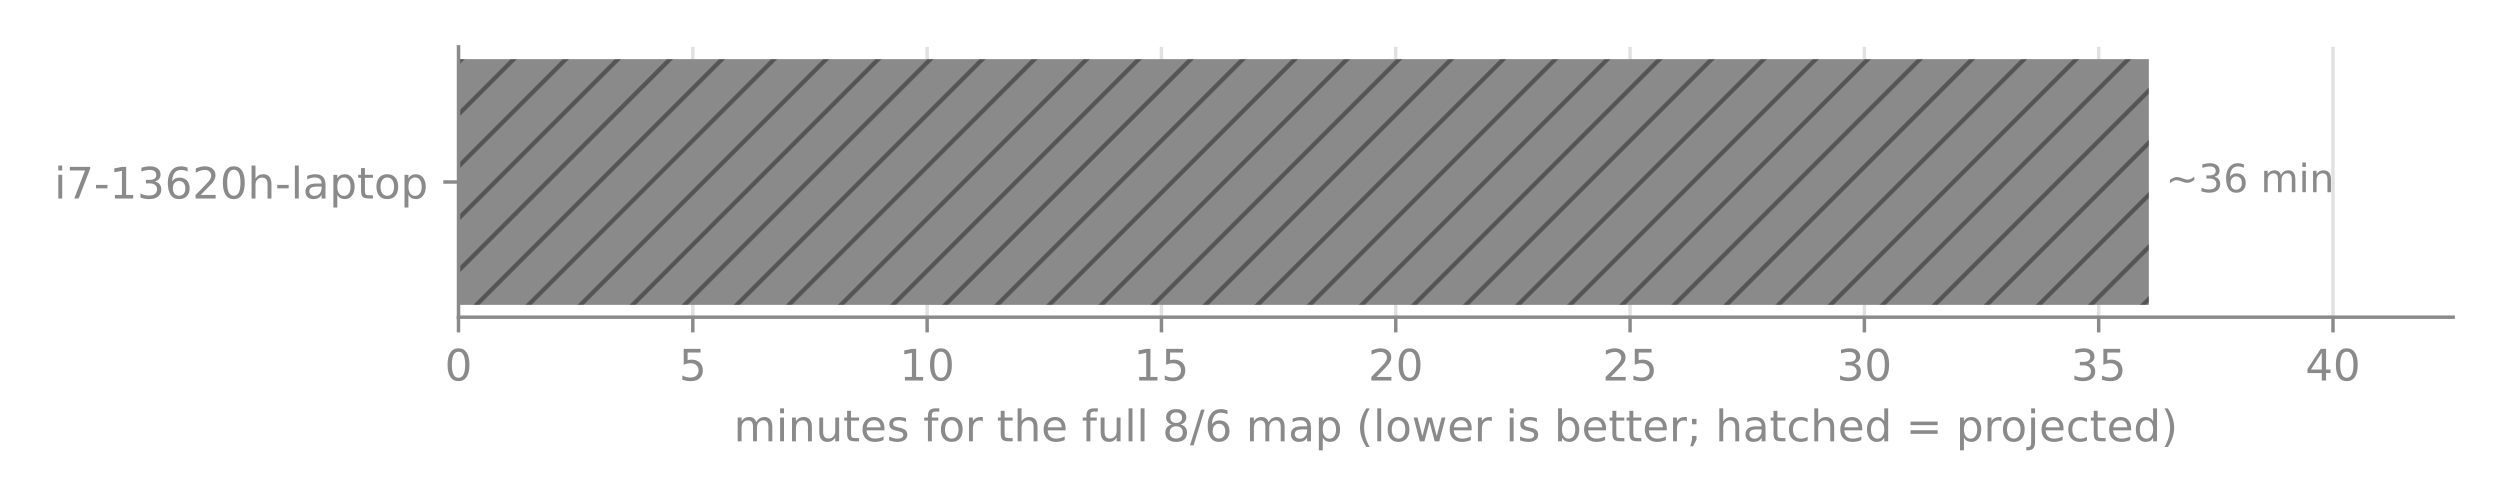
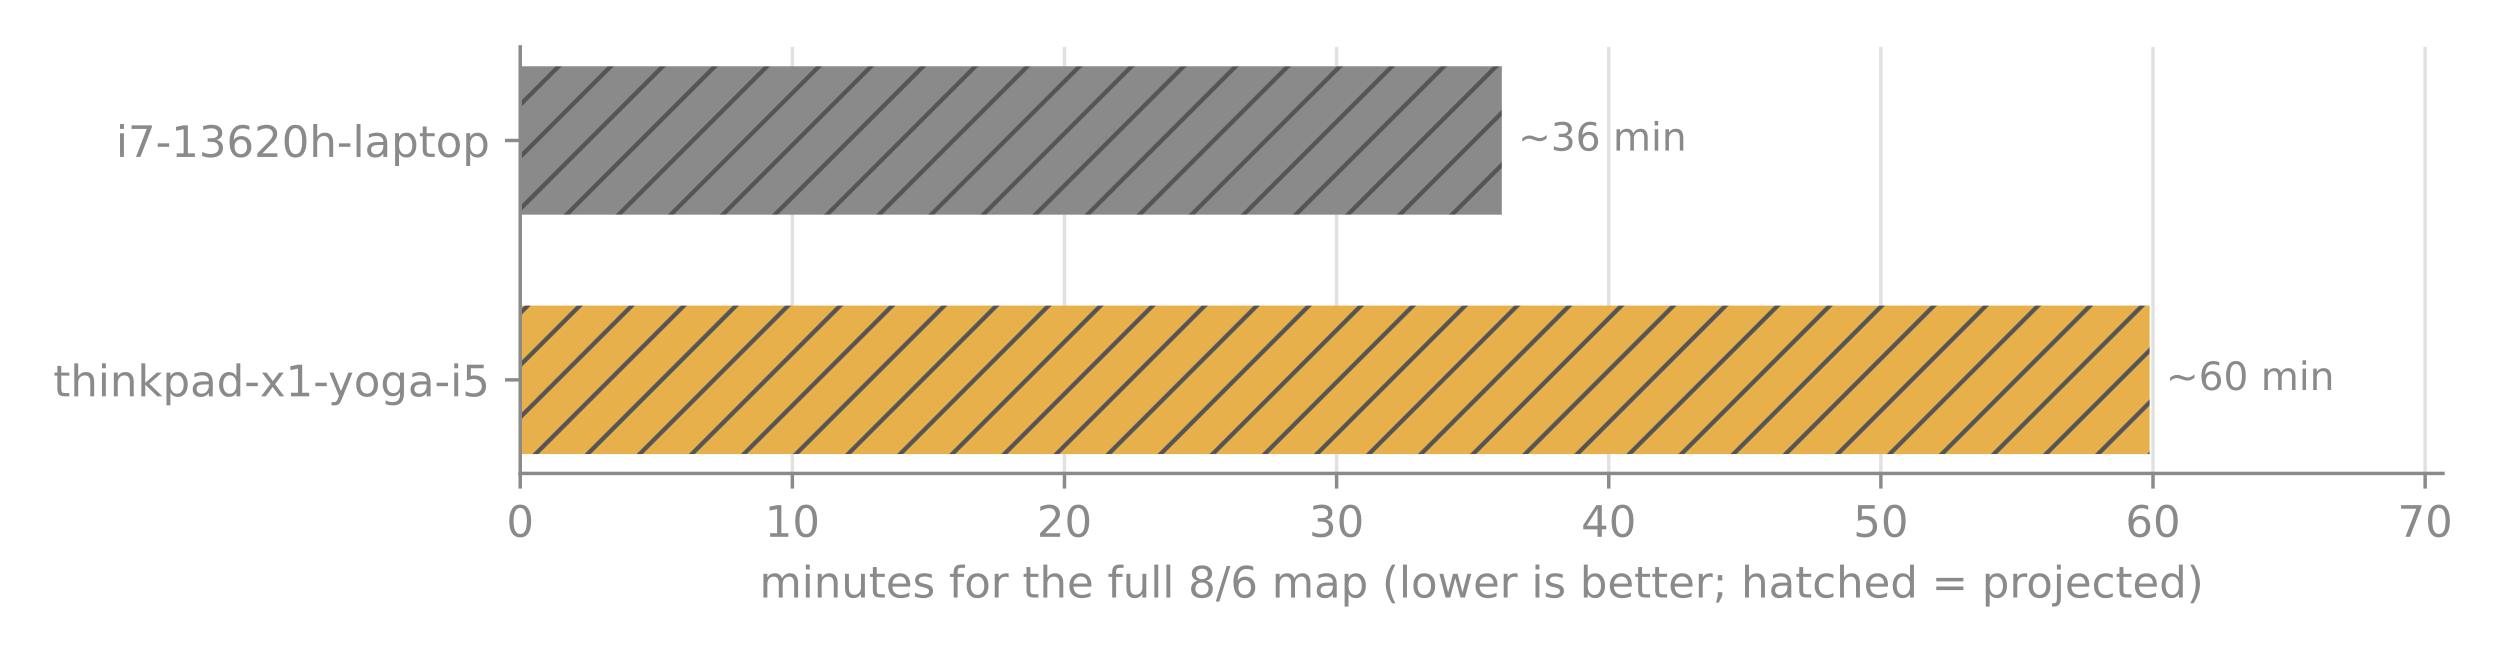
- <svg xmlns="http://www.w3.org/2000/svg" xmlns:xlink="http://www.w3.org/1999/xlink" width="576pt" height="115.2pt" viewBox="0 0 576 115.2" version="1.1">
+ <svg xmlns="http://www.w3.org/2000/svg" xmlns:xlink="http://www.w3.org/1999/xlink" width="576pt" height="151.2pt" viewBox="0 0 576 151.2" version="1.1">
  <defs>
    <style type="text/css">*{stroke-linejoin: round; stroke-linecap: butt}</style>
  </defs>
  <g id="figure_1">
    <g id="patch_1">
-       <path d="M 0 115.2  L 576 115.2  L 576 0  L 0 0  L 0 115.2  z " style="fill: none" />
+       <path d="M 0 151.2  L 576 151.2  L 576 0  L 0 0  L 0 151.2  z " style="fill: none" />
    </g>
    <g id="axes_1">
      <g id="patch_2">
-         <path d="M 105.64 73.078  L 565.2 73.078  L 565.2 10.8  L 105.64 10.8  L 105.64 73.078  z " style="fill: none" />
+         <path d="M 119.86 109.078  L 562.849 109.078  L 562.849 10.8  L 119.86 10.8  L 119.86 109.078  z " style="fill: none" />
      </g>
      <g id="matplotlib.axis_1">
        <g id="xtick_1">
          <g id="line2d_1">
-             <path d="M 105.64 73.078  L 105.64 10.8  " clip-path="url(#p03bc17fe57)" style="fill: none; stroke: #8a8a8a; stroke-opacity: 0.25; stroke-width: 0.8; stroke-linecap: square" />
+             <path d="M 119.86 109.078  L 119.86 10.8  " clip-path="url(#p3f0ab05e76)" style="fill: none; stroke: #8a8a8a; stroke-opacity: 0.25; stroke-width: 0.8; stroke-linecap: square" />
          </g>
          <g id="line2d_2">
            <defs>
              <path id="md200e17246" d="M 0 0  L 0 3.5  " style="stroke: #8a8a8a; stroke-width: 0.8" />
            </defs>
            <g>
-               <use xlink:href="#md200e17246" x="105.64" y="73.078" style="fill: #8a8a8a; stroke: #8a8a8a; stroke-width: 0.8" />
+               <use xlink:href="#md200e17246" x="119.86" y="109.078" style="fill: #8a8a8a; stroke: #8a8a8a; stroke-width: 0.8" />
            </g>
          </g>
          <g id="text_1">
-             <g style="fill: #8a8a8a" transform="translate(102.4587 87.67531) scale(0.1 -0.1)">
+             <g style="fill: #8a8a8a" transform="translate(116.6787 123.6753) scale(0.1 -0.1)">
              <defs>
                <path id="DejaVuSans-13" d="M 2034 4250  Q 1547 4250 1301 3770  Q 1056 3291 1056 2328  Q 1056 1369 1301 889  Q 1547 409 2034 409  Q 2525 409 2770 889  Q 3016 1369 3016 2328  Q 3016 3291 2770 3770  Q 2525 4250 2034 4250  z M 2034 4750  Q 2819 4750 3233 4129  Q 3647 3509 3647 2328  Q 3647 1150 3233 529  Q 2819 -91 2034 -91  Q 1250 -91 836 529  Q 422 1150 422 2328  Q 422 3509 836 4129  Q 1250 4750 2034 4750  z " transform="scale(0.015625)" />
              </defs>
              <use xlink:href="#DejaVuSans-13" />
            </g>
          </g>
        </g>
        <g id="xtick_2">
          <g id="line2d_3">
-             <path d="M 159.625 73.078  L 159.625 10.8  " clip-path="url(#p03bc17fe57)" style="fill: none; stroke: #8a8a8a; stroke-opacity: 0.25; stroke-width: 0.8; stroke-linecap: square" />
+             <path d="M 182.559 109.078  L 182.559 10.8  " clip-path="url(#p3f0ab05e76)" style="fill: none; stroke: #8a8a8a; stroke-opacity: 0.25; stroke-width: 0.8; stroke-linecap: square" />
          </g>
          <g id="line2d_4">
            <g>
-               <use xlink:href="#md200e17246" x="159.625" y="73.078" style="fill: #8a8a8a; stroke: #8a8a8a; stroke-width: 0.8" />
+               <use xlink:href="#md200e17246" x="182.559" y="109.078" style="fill: #8a8a8a; stroke: #8a8a8a; stroke-width: 0.8" />
            </g>
          </g>
          <g id="text_2">
-             <g style="fill: #8a8a8a" transform="translate(156.4441 87.67531) scale(0.1 -0.1)">
-               <defs>
-                 <path id="DejaVuSans-18" d="M 691 4666  L 3169 4666  L 3169 4134  L 1269 4134  L 1269 2991  Q 1406 3038 1543 3061  Q 1681 3084 1819 3084  Q 2600 3084 3056 2656  Q 3513 2228 3513 1497  Q 3513 744 3044 326  Q 2575 -91 1722 -91  Q 1428 -91 1123 -41  Q 819 9 494 109  L 494 744  Q 775 591 1075 516  Q 1375 441 1709 441  Q 2250 441 2565 725  Q 2881 1009 2881 1497  Q 2881 1984 2565 2268  Q 2250 2553 1709 2553  Q 1456 2553 1204 2497  Q 953 2441 691 2322  L 691 4666  z " transform="scale(0.015625)" />
-               </defs>
-               <use xlink:href="#DejaVuSans-18" />
+             <g style="fill: #8a8a8a" transform="translate(176.1963 123.6753) scale(0.1 -0.1)">
+               <defs>
+                 <path id="DejaVuSans-14" d="M 794 531  L 1825 531  L 1825 4091  L 703 3866  L 703 4441  L 1819 4666  L 2450 4666  L 2450 531  L 3481 531  L 3481 0  L 794 0  L 794 531  z " transform="scale(0.015625)" />
+               </defs>
+               <use xlink:href="#DejaVuSans-14" />
+               <use xlink:href="#DejaVuSans-13" transform="translate(63.625 0)" />
            </g>
          </g>
        </g>
        <g id="xtick_3">
          <g id="line2d_5">
-             <path d="M 213.611 73.078  L 213.611 10.8  " clip-path="url(#p03bc17fe57)" style="fill: none; stroke: #8a8a8a; stroke-opacity: 0.25; stroke-width: 0.8; stroke-linecap: square" />
+             <path d="M 245.258 109.078  L 245.258 10.8  " clip-path="url(#p3f0ab05e76)" style="fill: none; stroke: #8a8a8a; stroke-opacity: 0.25; stroke-width: 0.8; stroke-linecap: square" />
          </g>
          <g id="line2d_6">
            <g>
-               <use xlink:href="#md200e17246" x="213.611" y="73.078" style="fill: #8a8a8a; stroke: #8a8a8a; stroke-width: 0.8" />
+               <use xlink:href="#md200e17246" x="245.258" y="109.078" style="fill: #8a8a8a; stroke: #8a8a8a; stroke-width: 0.8" />
            </g>
          </g>
          <g id="text_3">
-             <g style="fill: #8a8a8a" transform="translate(207.2482 87.67531) scale(0.1 -0.1)">
-               <defs>
-                 <path id="DejaVuSans-14" d="M 794 531  L 1825 531  L 1825 4091  L 703 3866  L 703 4441  L 1819 4666  L 2450 4666  L 2450 531  L 3481 531  L 3481 0  L 794 0  L 794 531  z " transform="scale(0.015625)" />
-               </defs>
-               <use xlink:href="#DejaVuSans-14" />
+             <g style="fill: #8a8a8a" transform="translate(238.8951 123.6753) scale(0.1 -0.1)">
+               <defs>
+                 <path id="DejaVuSans-15" d="M 1228 531  L 3431 531  L 3431 0  L 469 0  L 469 531  Q 828 903 1448 1529  Q 2069 2156 2228 2338  Q 2531 2678 2651 2914  Q 2772 3150 2772 3378  Q 2772 3750 2511 3984  Q 2250 4219 1831 4219  Q 1534 4219 1204 4116  Q 875 4013 500 3803  L 500 4441  Q 881 4594 1212 4672  Q 1544 4750 1819 4750  Q 2544 4750 2975 4387  Q 3406 4025 3406 3419  Q 3406 3131 3298 2873  Q 3191 2616 2906 2266  Q 2828 2175 2409 1742  Q 1991 1309 1228 531  z " transform="scale(0.015625)" />
+               </defs>
+               <use xlink:href="#DejaVuSans-15" />
              <use xlink:href="#DejaVuSans-13" transform="translate(63.625 0)" />
            </g>
          </g>
        </g>
        <g id="xtick_4">
          <g id="line2d_7">
-             <path d="M 267.596 73.078  L 267.596 10.8  " clip-path="url(#p03bc17fe57)" style="fill: none; stroke: #8a8a8a; stroke-opacity: 0.25; stroke-width: 0.8; stroke-linecap: square" />
+             <path d="M 307.956 109.078  L 307.956 10.8  " clip-path="url(#p3f0ab05e76)" style="fill: none; stroke: #8a8a8a; stroke-opacity: 0.25; stroke-width: 0.8; stroke-linecap: square" />
          </g>
          <g id="line2d_8">
            <g>
-               <use xlink:href="#md200e17246" x="267.596" y="73.078" style="fill: #8a8a8a; stroke: #8a8a8a; stroke-width: 0.8" />
+               <use xlink:href="#md200e17246" x="307.956" y="109.078" style="fill: #8a8a8a; stroke: #8a8a8a; stroke-width: 0.8" />
            </g>
          </g>
          <g id="text_4">
-             <g style="fill: #8a8a8a" transform="translate(261.2335 87.67531) scale(0.1 -0.1)">
-               <use xlink:href="#DejaVuSans-14" />
-               <use xlink:href="#DejaVuSans-18" transform="translate(63.625 0)" />
+             <g style="fill: #8a8a8a" transform="translate(301.5939 123.6753) scale(0.1 -0.1)">
+               <defs>
+                 <path id="DejaVuSans-16" d="M 2597 2516  Q 3050 2419 3304 2112  Q 3559 1806 3559 1356  Q 3559 666 3084 287  Q 2609 -91 1734 -91  Q 1441 -91 1130 -33  Q 819 25 488 141  L 488 750  Q 750 597 1062 519  Q 1375 441 1716 441  Q 2309 441 2620 675  Q 2931 909 2931 1356  Q 2931 1769 2642 2001  Q 2353 2234 1838 2234  L 1294 2234  L 1294 2753  L 1863 2753  Q 2328 2753 2575 2939  Q 2822 3125 2822 3475  Q 2822 3834 2567 4026  Q 2313 4219 1838 4219  Q 1578 4219 1281 4162  Q 984 4106 628 3988  L 628 4550  Q 988 4650 1302 4700  Q 1616 4750 1894 4750  Q 2613 4750 3031 4423  Q 3450 4097 3450 3541  Q 3450 3153 3228 2886  Q 3006 2619 2597 2516  z " transform="scale(0.015625)" />
+               </defs>
+               <use xlink:href="#DejaVuSans-16" />
+               <use xlink:href="#DejaVuSans-13" transform="translate(63.625 0)" />
            </g>
          </g>
        </g>
        <g id="xtick_5">
          <g id="line2d_9">
-             <path d="M 321.581 73.078  L 321.581 10.8  " clip-path="url(#p03bc17fe57)" style="fill: none; stroke: #8a8a8a; stroke-opacity: 0.25; stroke-width: 0.8; stroke-linecap: square" />
+             <path d="M 370.655 109.078  L 370.655 10.8  " clip-path="url(#p3f0ab05e76)" style="fill: none; stroke: #8a8a8a; stroke-opacity: 0.25; stroke-width: 0.8; stroke-linecap: square" />
          </g>
          <g id="line2d_10">
            <g>
-               <use xlink:href="#md200e17246" x="321.581" y="73.078" style="fill: #8a8a8a; stroke: #8a8a8a; stroke-width: 0.8" />
+               <use xlink:href="#md200e17246" x="370.655" y="109.078" style="fill: #8a8a8a; stroke: #8a8a8a; stroke-width: 0.8" />
            </g>
          </g>
          <g id="text_5">
-             <g style="fill: #8a8a8a" transform="translate(315.2188 87.67531) scale(0.1 -0.1)">
-               <defs>
-                 <path id="DejaVuSans-15" d="M 1228 531  L 3431 531  L 3431 0  L 469 0  L 469 531  Q 828 903 1448 1529  Q 2069 2156 2228 2338  Q 2531 2678 2651 2914  Q 2772 3150 2772 3378  Q 2772 3750 2511 3984  Q 2250 4219 1831 4219  Q 1534 4219 1204 4116  Q 875 4013 500 3803  L 500 4441  Q 881 4594 1212 4672  Q 1544 4750 1819 4750  Q 2544 4750 2975 4387  Q 3406 4025 3406 3419  Q 3406 3131 3298 2873  Q 3191 2616 2906 2266  Q 2828 2175 2409 1742  Q 1991 1309 1228 531  z " transform="scale(0.015625)" />
-               </defs>
-               <use xlink:href="#DejaVuSans-15" />
+             <g style="fill: #8a8a8a" transform="translate(364.2927 123.6753) scale(0.1 -0.1)">
+               <defs>
+                 <path id="DejaVuSans-17" d="M 2419 4116  L 825 1625  L 2419 1625  L 2419 4116  z M 2253 4666  L 3047 4666  L 3047 1625  L 3713 1625  L 3713 1100  L 3047 1100  L 3047 0  L 2419 0  L 2419 1100  L 313 1100  L 313 1709  L 2253 4666  z " transform="scale(0.015625)" />
+               </defs>
+               <use xlink:href="#DejaVuSans-17" />
              <use xlink:href="#DejaVuSans-13" transform="translate(63.625 0)" />
            </g>
          </g>
        </g>
        <g id="xtick_6">
          <g id="line2d_11">
-             <path d="M 375.567 73.078  L 375.567 10.8  " clip-path="url(#p03bc17fe57)" style="fill: none; stroke: #8a8a8a; stroke-opacity: 0.25; stroke-width: 0.8; stroke-linecap: square" />
+             <path d="M 433.354 109.078  L 433.354 10.8  " clip-path="url(#p3f0ab05e76)" style="fill: none; stroke: #8a8a8a; stroke-opacity: 0.25; stroke-width: 0.8; stroke-linecap: square" />
          </g>
          <g id="line2d_12">
            <g>
-               <use xlink:href="#md200e17246" x="375.567" y="73.078" style="fill: #8a8a8a; stroke: #8a8a8a; stroke-width: 0.8" />
+               <use xlink:href="#md200e17246" x="433.354" y="109.078" style="fill: #8a8a8a; stroke: #8a8a8a; stroke-width: 0.8" />
            </g>
          </g>
          <g id="text_6">
-             <g style="fill: #8a8a8a" transform="translate(369.2042 87.67531) scale(0.1 -0.1)">
-               <use xlink:href="#DejaVuSans-15" />
-               <use xlink:href="#DejaVuSans-18" transform="translate(63.625 0)" />
+             <g style="fill: #8a8a8a" transform="translate(426.9915 123.6753) scale(0.1 -0.1)">
+               <defs>
+                 <path id="DejaVuSans-18" d="M 691 4666  L 3169 4666  L 3169 4134  L 1269 4134  L 1269 2991  Q 1406 3038 1543 3061  Q 1681 3084 1819 3084  Q 2600 3084 3056 2656  Q 3513 2228 3513 1497  Q 3513 744 3044 326  Q 2575 -91 1722 -91  Q 1428 -91 1123 -41  Q 819 9 494 109  L 494 744  Q 775 591 1075 516  Q 1375 441 1709 441  Q 2250 441 2565 725  Q 2881 1009 2881 1497  Q 2881 1984 2565 2268  Q 2250 2553 1709 2553  Q 1456 2553 1204 2497  Q 953 2441 691 2322  L 691 4666  z " transform="scale(0.015625)" />
+               </defs>
+               <use xlink:href="#DejaVuSans-18" />
+               <use xlink:href="#DejaVuSans-13" transform="translate(63.625 0)" />
            </g>
          </g>
        </g>
        <g id="xtick_7">
          <g id="line2d_13">
-             <path d="M 429.552 73.078  L 429.552 10.8  " clip-path="url(#p03bc17fe57)" style="fill: none; stroke: #8a8a8a; stroke-opacity: 0.25; stroke-width: 0.8; stroke-linecap: square" />
+             <path d="M 496.053 109.078  L 496.053 10.8  " clip-path="url(#p3f0ab05e76)" style="fill: none; stroke: #8a8a8a; stroke-opacity: 0.25; stroke-width: 0.8; stroke-linecap: square" />
          </g>
          <g id="line2d_14">
            <g>
-               <use xlink:href="#md200e17246" x="429.552" y="73.078" style="fill: #8a8a8a; stroke: #8a8a8a; stroke-width: 0.8" />
+               <use xlink:href="#md200e17246" x="496.053" y="109.078" style="fill: #8a8a8a; stroke: #8a8a8a; stroke-width: 0.8" />
            </g>
          </g>
          <g id="text_7">
-             <g style="fill: #8a8a8a" transform="translate(423.1895 87.67531) scale(0.1 -0.1)">
-               <defs>
-                 <path id="DejaVuSans-16" d="M 2597 2516  Q 3050 2419 3304 2112  Q 3559 1806 3559 1356  Q 3559 666 3084 287  Q 2609 -91 1734 -91  Q 1441 -91 1130 -33  Q 819 25 488 141  L 488 750  Q 750 597 1062 519  Q 1375 441 1716 441  Q 2309 441 2620 675  Q 2931 909 2931 1356  Q 2931 1769 2642 2001  Q 2353 2234 1838 2234  L 1294 2234  L 1294 2753  L 1863 2753  Q 2328 2753 2575 2939  Q 2822 3125 2822 3475  Q 2822 3834 2567 4026  Q 2313 4219 1838 4219  Q 1578 4219 1281 4162  Q 984 4106 628 3988  L 628 4550  Q 988 4650 1302 4700  Q 1616 4750 1894 4750  Q 2613 4750 3031 4423  Q 3450 4097 3450 3541  Q 3450 3153 3228 2886  Q 3006 2619 2597 2516  z " transform="scale(0.015625)" />
-               </defs>
-               <use xlink:href="#DejaVuSans-16" />
+             <g style="fill: #8a8a8a" transform="translate(489.6903 123.6753) scale(0.1 -0.1)">
+               <defs>
+                 <path id="DejaVuSans-19" d="M 2113 2584  Q 1688 2584 1439 2293  Q 1191 2003 1191 1497  Q 1191 994 1439 701  Q 1688 409 2113 409  Q 2538 409 2786 701  Q 3034 994 3034 1497  Q 3034 2003 2786 2293  Q 2538 2584 2113 2584  z M 3366 4563  L 3366 3988  Q 3128 4100 2886 4159  Q 2644 4219 2406 4219  Q 1781 4219 1451 3797  Q 1122 3375 1075 2522  Q 1259 2794 1537 2939  Q 1816 3084 2150 3084  Q 2853 3084 3261 2657  Q 3669 2231 3669 1497  Q 3669 778 3244 343  Q 2819 -91 2113 -91  Q 1303 -91 875 529  Q 447 1150 447 2328  Q 447 3434 972 4092  Q 1497 4750 2381 4750  Q 2619 4750 2861 4703  Q 3103 4656 3366 4563  z " transform="scale(0.015625)" />
+               </defs>
+               <use xlink:href="#DejaVuSans-19" />
              <use xlink:href="#DejaVuSans-13" transform="translate(63.625 0)" />
            </g>
          </g>
        </g>
        <g id="xtick_8">
          <g id="line2d_15">
-             <path d="M 483.537 73.078  L 483.537 10.8  " clip-path="url(#p03bc17fe57)" style="fill: none; stroke: #8a8a8a; stroke-opacity: 0.25; stroke-width: 0.8; stroke-linecap: square" />
+             <path d="M 558.752 109.078  L 558.752 10.8  " clip-path="url(#p3f0ab05e76)" style="fill: none; stroke: #8a8a8a; stroke-opacity: 0.25; stroke-width: 0.8; stroke-linecap: square" />
          </g>
          <g id="line2d_16">
            <g>
-               <use xlink:href="#md200e17246" x="483.537" y="73.078" style="fill: #8a8a8a; stroke: #8a8a8a; stroke-width: 0.8" />
+               <use xlink:href="#md200e17246" x="558.752" y="109.078" style="fill: #8a8a8a; stroke: #8a8a8a; stroke-width: 0.8" />
            </g>
          </g>
          <g id="text_8">
-             <g style="fill: #8a8a8a" transform="translate(477.1748 87.67531) scale(0.1 -0.1)">
-               <use xlink:href="#DejaVuSans-16" />
-               <use xlink:href="#DejaVuSans-18" transform="translate(63.625 0)" />
-             </g>
-           </g>
-         </g>
-         <g id="xtick_9">
-           <g id="line2d_17">
-             <path d="M 537.523 73.078  L 537.523 10.8  " clip-path="url(#p03bc17fe57)" style="fill: none; stroke: #8a8a8a; stroke-opacity: 0.25; stroke-width: 0.8; stroke-linecap: square" />
-           </g>
-           <g id="line2d_18">
-             <g>
-               <use xlink:href="#md200e17246" x="537.523" y="73.078" style="fill: #8a8a8a; stroke: #8a8a8a; stroke-width: 0.8" />
-             </g>
-           </g>
-           <g id="text_9">
-             <g style="fill: #8a8a8a" transform="translate(531.1602 87.67531) scale(0.1 -0.1)">
-               <defs>
-                 <path id="DejaVuSans-17" d="M 2419 4116  L 825 1625  L 2419 1625  L 2419 4116  z M 2253 4666  L 3047 4666  L 3047 1625  L 3713 1625  L 3713 1100  L 3047 1100  L 3047 0  L 2419 0  L 2419 1100  L 313 1100  L 313 1709  L 2253 4666  z " transform="scale(0.015625)" />
-               </defs>
-               <use xlink:href="#DejaVuSans-17" />
-               <use xlink:href="#DejaVuSans-13" transform="translate(63.625 0)" />
-             </g>
-           </g>
-         </g>
-         <g id="text_10">
-           <g style="fill: #8a8a8a" transform="translate(169.0505 101.6761) scale(0.1 -0.1)">
+             <g style="fill: #8a8a8a" transform="translate(552.3891 123.6753) scale(0.1 -0.1)">
+               <defs>
+                 <path id="DejaVuSans-1a" d="M 525 4666  L 3525 4666  L 3525 4397  L 1831 0  L 1172 0  L 2766 4134  L 525 4134  L 525 4666  z " transform="scale(0.015625)" />
+               </defs>
+               <use xlink:href="#DejaVuSans-1a" />
+               <use xlink:href="#DejaVuSans-13" transform="translate(63.625 0)" />
+             </g>
+           </g>
+         </g>
+         <g id="text_9">
+           <g style="fill: #8a8a8a" transform="translate(174.9848 137.6761) scale(0.1 -0.1)">
            <defs>
              <path id="DejaVuSans-50" d="M 3328 2828  Q 3544 3216 3844 3400  Q 4144 3584 4550 3584  Q 5097 3584 5394 3201  Q 5691 2819 5691 2113  L 5691 0  L 5113 0  L 5113 2094  Q 5113 2597 4934 2840  Q 4756 3084 4391 3084  Q 3944 3084 3684 2787  Q 3425 2491 3425 1978  L 3425 0  L 2847 0  L 2847 2094  Q 2847 2600 2669 2842  Q 2491 3084 2119 3084  Q 1678 3084 1418 2786  Q 1159 2488 1159 1978  L 1159 0  L 581 0  L 581 3500  L 1159 3500  L 1159 2956  Q 1356 3278 1631 3431  Q 1906 3584 2284 3584  Q 2666 3584 2933 3390  Q 3200 3197 3328 2828  z " transform="scale(0.015625)" />
              <path id="DejaVuSans-4c" d="M 603 3500  L 1178 3500  L 1178 0  L 603 0  L 603 3500  z M 603 4863  L 1178 4863  L 1178 4134  L 603 4134  L 603 4863  z " transform="scale(0.015625)" />
              <path id="DejaVuSans-51" d="M 3513 2113  L 3513 0  L 2938 0  L 2938 2094  Q 2938 2591 2744 2837  Q 2550 3084 2163 3084  Q 1697 3084 1428 2787  Q 1159 2491 1159 1978  L 1159 0  L 581 0  L 581 3500  L 1159 3500  L 1159 2956  Q 1366 3272 1645 3428  Q 1925 3584 2291 3584  Q 2894 3584 3203 3211  Q 3513 2838 3513 2113  z " transform="scale(0.015625)" />
              <path id="DejaVuSans-58" d="M 544 1381  L 544 3500  L 1119 3500  L 1119 1403  Q 1119 906 1312 657  Q 1506 409 1894 409  Q 2359 409 2629 706  Q 2900 1003 2900 1516  L 2900 3500  L 3475 3500  L 3475 0  L 2900 0  L 2900 538  Q 2691 219 2414 64  Q 2138 -91 1772 -91  Q 1169 -91 856 284  Q 544 659 544 1381  z M 1991 3584  L 1991 3584  z " transform="scale(0.015625)" />
              <path id="DejaVuSans-57" d="M 1172 4494  L 1172 3500  L 2356 3500  L 2356 3053  L 1172 3053  L 1172 1153  Q 1172 725 1289 603  Q 1406 481 1766 481  L 2356 481  L 2356 0  L 1766 0  Q 1100 0 847 248  Q 594 497 594 1153  L 594 3053  L 172 3053  L 172 3500  L 594 3500  L 594 4494  L 1172 4494  z " transform="scale(0.015625)" />
              <path id="DejaVuSans-48" d="M 3597 1894  L 3597 1613  L 953 1613  Q 991 1019 1311 708  Q 1631 397 2203 397  Q 2534 397 2845 478  Q 3156 559 3463 722  L 3463 178  Q 3153 47 2828 -22  Q 2503 -91 2169 -91  Q 1331 -91 842 396  Q 353 884 353 1716  Q 353 2575 817 3079  Q 1281 3584 2069 3584  Q 2775 3584 3186 3129  Q 3597 2675 3597 1894  z M 3022 2063  Q 3016 2534 2758 2815  Q 2500 3097 2075 3097  Q 1594 3097 1305 2825  Q 1016 2553 972 2059  L 3022 2063  z " transform="scale(0.015625)" />
              <path id="DejaVuSans-56" d="M 2834 3397  L 2834 2853  Q 2591 2978 2328 3040  Q 2066 3103 1784 3103  Q 1356 3103 1142 2972  Q 928 2841 928 2578  Q 928 2378 1081 2264  Q 1234 2150 1697 2047  L 1894 2003  Q 2506 1872 2764 1633  Q 3022 1394 3022 966  Q 3022 478 2636 193  Q 2250 -91 1575 -91  Q 1294 -91 989 -36  Q 684 19 347 128  L 347 722  Q 666 556 975 473  Q 1284 391 1588 391  Q 1994 391 2212 530  Q 2431 669 2431 922  Q 2431 1156 2273 1281  Q 2116 1406 1581 1522  L 1381 1569  Q 847 1681 609 1914  Q 372 2147 372 2553  Q 372 3047 722 3315  Q 1072 3584 1716 3584  Q 2034 3584 2315 3537  Q 2597 3491 2834 3397  z " transform="scale(0.015625)" />
              <path id="DejaVuSans-3" transform="scale(0.015625)" />
              <path id="DejaVuSans-49" d="M 2375 4863  L 2375 4384  L 1825 4384  Q 1516 4384 1395 4259  Q 1275 4134 1275 3809  L 1275 3500  L 2222 3500  L 2222 3053  L 1275 3053  L 1275 0  L 697 0  L 697 3053  L 147 3053  L 147 3500  L 697 3500  L 697 3744  Q 697 4328 969 4595  Q 1241 4863 1831 4863  L 2375 4863  z " transform="scale(0.015625)" />
              <path id="DejaVuSans-52" d="M 1959 3097  Q 1497 3097 1228 2736  Q 959 2375 959 1747  Q 959 1119 1226 758  Q 1494 397 1959 397  Q 2419 397 2687 759  Q 2956 1122 2956 1747  Q 2956 2369 2687 2733  Q 2419 3097 1959 3097  z M 1959 3584  Q 2709 3584 3137 3096  Q 3566 2609 3566 1747  Q 3566 888 3137 398  Q 2709 -91 1959 -91  Q 1206 -91 779 398  Q 353 888 353 1747  Q 353 2609 779 3096  Q 1206 3584 1959 3584  z " transform="scale(0.015625)" />
              <path id="DejaVuSans-55" d="M 2631 2963  Q 2534 3019 2420 3045  Q 2306 3072 2169 3072  Q 1681 3072 1420 2755  Q 1159 2438 1159 1844  L 1159 0  L 581 0  L 581 3500  L 1159 3500  L 1159 2956  Q 1341 3275 1631 3429  Q 1922 3584 2338 3584  Q 2397 3584 2469 3576  Q 2541 3569 2628 3553  L 2631 2963  z " transform="scale(0.015625)" />
              <path id="DejaVuSans-4b" d="M 3513 2113  L 3513 0  L 2938 0  L 2938 2094  Q 2938 2591 2744 2837  Q 2550 3084 2163 3084  Q 1697 3084 1428 2787  Q 1159 2491 1159 1978  L 1159 0  L 581 0  L 581 4863  L 1159 4863  L 1159 2956  Q 1366 3272 1645 3428  Q 1925 3584 2291 3584  Q 2894 3584 3203 3211  Q 3513 2838 3513 2113  z " transform="scale(0.015625)" />
              <path id="DejaVuSans-4f" d="M 603 4863  L 1178 4863  L 1178 0  L 603 0  L 603 4863  z " transform="scale(0.015625)" />
              <path id="DejaVuSans-1b" d="M 2034 2216  Q 1584 2216 1326 1975  Q 1069 1734 1069 1313  Q 1069 891 1326 650  Q 1584 409 2034 409  Q 2484 409 2743 651  Q 3003 894 3003 1313  Q 3003 1734 2745 1975  Q 2488 2216 2034 2216  z M 1403 2484  Q 997 2584 770 2862  Q 544 3141 544 3541  Q 544 4100 942 4425  Q 1341 4750 2034 4750  Q 2731 4750 3128 4425  Q 3525 4100 3525 3541  Q 3525 3141 3298 2862  Q 3072 2584 2669 2484  Q 3125 2378 3379 2068  Q 3634 1759 3634 1313  Q 3634 634 3220 271  Q 2806 -91 2034 -91  Q 1263 -91 848 271  Q 434 634 434 1313  Q 434 1759 690 2068  Q 947 2378 1403 2484  z M 1172 3481  Q 1172 3119 1398 2916  Q 1625 2713 2034 2713  Q 2441 2713 2670 2916  Q 2900 3119 2900 3481  Q 2900 3844 2670 4047  Q 2441 4250 2034 4250  Q 1625 4250 1398 4047  Q 1172 3844 1172 3481  z " transform="scale(0.015625)" />
              <path id="DejaVuSans-12" d="M 1625 4666  L 2156 4666  L 531 -594  L 0 -594  L 1625 4666  z " transform="scale(0.015625)" />
-               <path id="DejaVuSans-19" d="M 2113 2584  Q 1688 2584 1439 2293  Q 1191 2003 1191 1497  Q 1191 994 1439 701  Q 1688 409 2113 409  Q 2538 409 2786 701  Q 3034 994 3034 1497  Q 3034 2003 2786 2293  Q 2538 2584 2113 2584  z M 3366 4563  L 3366 3988  Q 3128 4100 2886 4159  Q 2644 4219 2406 4219  Q 1781 4219 1451 3797  Q 1122 3375 1075 2522  Q 1259 2794 1537 2939  Q 1816 3084 2150 3084  Q 2853 3084 3261 2657  Q 3669 2231 3669 1497  Q 3669 778 3244 343  Q 2819 -91 2113 -91  Q 1303 -91 875 529  Q 447 1150 447 2328  Q 447 3434 972 4092  Q 1497 4750 2381 4750  Q 2619 4750 2861 4703  Q 3103 4656 3366 4563  z " transform="scale(0.015625)" />
              <path id="DejaVuSans-44" d="M 2194 1759  Q 1497 1759 1228 1600  Q 959 1441 959 1056  Q 959 750 1161 570  Q 1363 391 1709 391  Q 2188 391 2477 730  Q 2766 1069 2766 1631  L 2766 1759  L 2194 1759  z M 3341 1997  L 3341 0  L 2766 0  L 2766 531  Q 2569 213 2275 61  Q 1981 -91 1556 -91  Q 1019 -91 701 211  Q 384 513 384 1019  Q 384 1609 779 1909  Q 1175 2209 1959 2209  L 2766 2209  L 2766 2266  Q 2766 2663 2505 2880  Q 2244 3097 1772 3097  Q 1472 3097 1187 3025  Q 903 2953 641 2809  L 641 3341  Q 956 3463 1253 3523  Q 1550 3584 1831 3584  Q 2591 3584 2966 3190  Q 3341 2797 3341 1997  z " transform="scale(0.015625)" />
              <path id="DejaVuSans-53" d="M 1159 525  L 1159 -1331  L 581 -1331  L 581 3500  L 1159 3500  L 1159 2969  Q 1341 3281 1617 3432  Q 1894 3584 2278 3584  Q 2916 3584 3314 3078  Q 3713 2572 3713 1747  Q 3713 922 3314 415  Q 2916 -91 2278 -91  Q 1894 -91 1617 61  Q 1341 213 1159 525  z M 3116 1747  Q 3116 2381 2855 2742  Q 2594 3103 2138 3103  Q 1681 3103 1420 2742  Q 1159 2381 1159 1747  Q 1159 1113 1420 752  Q 1681 391 2138 391  Q 2594 391 2855 752  Q 3116 1113 3116 1747  z " transform="scale(0.015625)" />
              <path id="DejaVuSans-b" d="M 1984 4856  Q 1566 4138 1362 3434  Q 1159 2731 1159 2009  Q 1159 1288 1364 580  Q 1569 -128 1984 -844  L 1484 -844  Q 1016 -109 783 600  Q 550 1309 550 2009  Q 550 2706 781 3412  Q 1013 4119 1484 4856  L 1984 4856  z " transform="scale(0.015625)" />
              <path id="DejaVuSans-5a" d="M 269 3500  L 844 3500  L 1563 769  L 2278 3500  L 2956 3500  L 3675 769  L 4391 3500  L 4966 3500  L 4050 0  L 3372 0  L 2619 2869  L 1863 0  L 1184 0  L 269 3500  z " transform="scale(0.015625)" />
              <path id="DejaVuSans-45" d="M 3116 1747  Q 3116 2381 2855 2742  Q 2594 3103 2138 3103  Q 1681 3103 1420 2742  Q 1159 2381 1159 1747  Q 1159 1113 1420 752  Q 1681 391 2138 391  Q 2594 391 2855 752  Q 3116 1113 3116 1747  z M 1159 2969  Q 1341 3281 1617 3432  Q 1894 3584 2278 3584  Q 2916 3584 3314 3078  Q 3713 2572 3713 1747  Q 3713 922 3314 415  Q 2916 -91 2278 -91  Q 1894 -91 1617 61  Q 1341 213 1159 525  L 1159 0  L 581 0  L 581 4863  L 1159 4863  L 1159 2969  z " transform="scale(0.015625)" />
              <path id="DejaVuSans-1e" d="M 750 3309  L 1409 3309  L 1409 2516  L 750 2516  L 750 3309  z M 750 794  L 1409 794  L 1409 256  L 897 -744  L 494 -744  L 750 256  L 750 794  z " transform="scale(0.015625)" />
              <path id="DejaVuSans-46" d="M 3122 3366  L 3122 2828  Q 2878 2963 2633 3030  Q 2388 3097 2138 3097  Q 1578 3097 1268 2742  Q 959 2388 959 1747  Q 959 1106 1268 751  Q 1578 397 2138 397  Q 2388 397 2633 464  Q 2878 531 3122 666  L 3122 134  Q 2881 22 2623 -34  Q 2366 -91 2075 -91  Q 1284 -91 818 406  Q 353 903 353 1747  Q 353 2603 823 3093  Q 1294 3584 2113 3584  Q 2378 3584 2631 3529  Q 2884 3475 3122 3366  z " transform="scale(0.015625)" />
              <path id="DejaVuSans-47" d="M 2906 2969  L 2906 4863  L 3481 4863  L 3481 0  L 2906 0  L 2906 525  Q 2725 213 2448 61  Q 2172 -91 1784 -91  Q 1150 -91 751 415  Q 353 922 353 1747  Q 353 2572 751 3078  Q 1150 3584 1784 3584  Q 2172 3584 2448 3432  Q 2725 3281 2906 2969  z M 947 1747  Q 947 1113 1208 752  Q 1469 391 1925 391  Q 2381 391 2643 752  Q 2906 1113 2906 1747  Q 2906 2381 2643 2742  Q 2381 3103 1925 3103  Q 1469 3103 1208 2742  Q 947 2381 947 1747  z " transform="scale(0.015625)" />
              <path id="DejaVuSans-20" d="M 678 2906  L 4684 2906  L 4684 2381  L 678 2381  L 678 2906  z M 678 1631  L 4684 1631  L 4684 1100  L 678 1100  L 678 1631  z " transform="scale(0.015625)" />
              <path id="DejaVuSans-4d" d="M 603 3500  L 1178 3500  L 1178 -63  Q 1178 -731 923 -1031  Q 669 -1331 103 -1331  L -116 -1331  L -116 -844  L 38 -844  Q 366 -844 484 -692  Q 603 -541 603 -63  L 603 3500  z M 603 4863  L 1178 4863  L 1178 4134  L 603 4134  L 603 4863  z " transform="scale(0.015625)" />
              <path id="DejaVuSans-c" d="M 513 4856  L 1013 4856  Q 1481 4119 1714 3412  Q 1947 2706 1947 2009  Q 1947 1309 1714 600  Q 1481 -109 1013 -844  L 513 -844  Q 928 -128 1133 580  Q 1338 1288 1338 2009  Q 1338 2731 1133 3434  Q 928 4138 513 4856  z " transform="scale(0.015625)" />
            </defs>
            <use xlink:href="#DejaVuSans-50" />
            <use xlink:href="#DejaVuSans-4c" transform="translate(97.40625 0)" />
            <use xlink:href="#DejaVuSans-51" transform="translate(125.1875 0)" />
            <use xlink:href="#DejaVuSans-58" transform="translate(188.5625 0)" />
            <use xlink:href="#DejaVuSans-57" transform="translate(251.9375 0)" />
            <use xlink:href="#DejaVuSans-48" transform="translate(291.1406 0)" />
            <use xlink:href="#DejaVuSans-56" transform="translate(352.6719 0)" />
            <use xlink:href="#DejaVuSans-3" transform="translate(404.7656 0)" />
            <use xlink:href="#DejaVuSans-49" transform="translate(436.5469 0)" />
            <use xlink:href="#DejaVuSans-52" transform="translate(471.75 0)" />
            <use xlink:href="#DejaVuSans-55" transform="translate(532.9375 0)" />
            <use xlink:href="#DejaVuSans-3" transform="translate(574.0469 0)" />
            <use xlink:href="#DejaVuSans-57" transform="translate(605.8281 0)" />
            <use xlink:href="#DejaVuSans-4b" transform="translate(645.0312 0)" />
            <use xlink:href="#DejaVuSans-48" transform="translate(708.4062 0)" />
            <use xlink:href="#DejaVuSans-3" transform="translate(769.9375 0)" />
            <use xlink:href="#DejaVuSans-49" transform="translate(801.7188 0)" />
            <use xlink:href="#DejaVuSans-58" transform="translate(836.9219 0)" />
            <use xlink:href="#DejaVuSans-4f" transform="translate(900.2969 0)" />
            <use xlink:href="#DejaVuSans-4f" transform="translate(928.0781 0)" />
            <use xlink:href="#DejaVuSans-3" transform="translate(955.8594 0)" />
            <use xlink:href="#DejaVuSans-1b" transform="translate(987.6406 0)" />
            <use xlink:href="#DejaVuSans-12" transform="translate(1051.266 0)" />
            <use xlink:href="#DejaVuSans-19" transform="translate(1084.953 0)" />
            <use xlink:href="#DejaVuSans-3" transform="translate(1148.578 0)" />
            <use xlink:href="#DejaVuSans-50" transform="translate(1180.359 0)" />
            <use xlink:href="#DejaVuSans-44" transform="translate(1277.766 0)" />
            <use xlink:href="#DejaVuSans-53" transform="translate(1339.047 0)" />
            <use xlink:href="#DejaVuSans-3" transform="translate(1402.531 0)" />
            <use xlink:href="#DejaVuSans-b" transform="translate(1434.312 0)" />
            <use xlink:href="#DejaVuSans-4f" transform="translate(1473.328 0)" />
            <use xlink:href="#DejaVuSans-52" transform="translate(1501.109 0)" />
            <use xlink:href="#DejaVuSans-5a" transform="translate(1562.297 0)" />
            <use xlink:href="#DejaVuSans-48" transform="translate(1644.078 0)" />
            <use xlink:href="#DejaVuSans-55" transform="translate(1705.609 0)" />
            <use xlink:href="#DejaVuSans-3" transform="translate(1746.719 0)" />
            <use xlink:href="#DejaVuSans-4c" transform="translate(1778.5 0)" />
            <use xlink:href="#DejaVuSans-56" transform="translate(1806.281 0)" />
            <use xlink:href="#DejaVuSans-3" transform="translate(1858.375 0)" />
            <use xlink:href="#DejaVuSans-45" transform="translate(1890.156 0)" />
            <use xlink:href="#DejaVuSans-48" transform="translate(1953.641 0)" />
            <use xlink:href="#DejaVuSans-57" transform="translate(2015.172 0)" />
            <use xlink:href="#DejaVuSans-57" transform="translate(2054.375 0)" />
            <use xlink:href="#DejaVuSans-48" transform="translate(2093.578 0)" />
            <use xlink:href="#DejaVuSans-55" transform="translate(2155.109 0)" />
            <use xlink:href="#DejaVuSans-1e" transform="translate(2196.219 0)" />
            <use xlink:href="#DejaVuSans-3" transform="translate(2229.906 0)" />
            <use xlink:href="#DejaVuSans-4b" transform="translate(2261.688 0)" />
            <use xlink:href="#DejaVuSans-44" transform="translate(2325.062 0)" />
            <use xlink:href="#DejaVuSans-57" transform="translate(2386.344 0)" />
            <use xlink:href="#DejaVuSans-46" transform="translate(2425.547 0)" />
            <use xlink:href="#DejaVuSans-4b" transform="translate(2480.531 0)" />
            <use xlink:href="#DejaVuSans-48" transform="translate(2543.906 0)" />
            <use xlink:href="#DejaVuSans-47" transform="translate(2605.438 0)" />
            <use xlink:href="#DejaVuSans-3" transform="translate(2668.922 0)" />
            <use xlink:href="#DejaVuSans-20" transform="translate(2700.703 0)" />
            <use xlink:href="#DejaVuSans-3" transform="translate(2784.5 0)" />
            <use xlink:href="#DejaVuSans-53" transform="translate(2816.281 0)" />
            <use xlink:href="#DejaVuSans-55" transform="translate(2879.766 0)" />
            <use xlink:href="#DejaVuSans-52" transform="translate(2918.672 0)" />
            <use xlink:href="#DejaVuSans-4d" transform="translate(2979.859 0)" />
            <use xlink:href="#DejaVuSans-48" transform="translate(3007.641 0)" />
            <use xlink:href="#DejaVuSans-46" transform="translate(3069.172 0)" />
            <use xlink:href="#DejaVuSans-57" transform="translate(3124.156 0)" />
            <use xlink:href="#DejaVuSans-48" transform="translate(3163.359 0)" />
            <use xlink:href="#DejaVuSans-47" transform="translate(3224.891 0)" />
            <use xlink:href="#DejaVuSans-c" transform="translate(3288.375 0)" />
          </g>
        </g>
      </g>
      <g id="matplotlib.axis_2">
        <g id="ytick_1">
-           <g id="line2d_19">
+           <g id="line2d_17">
            <defs>
              <path id="m51747a587b" d="M 0 0  L -3.5 0  " style="stroke: #8a8a8a; stroke-width: 0.8" />
            </defs>
            <g>
-               <use xlink:href="#m51747a587b" x="105.64" y="41.939" style="fill: #8a8a8a; stroke: #8a8a8a; stroke-width: 0.8" />
-             </g>
-           </g>
-           <g id="text_11">
-             <g style="fill: #8a8a8a" transform="translate(12.49156 45.73805) scale(0.1 -0.1)">
-               <defs>
-                 <path id="DejaVuSans-1a" d="M 525 4666  L 3525 4666  L 3525 4397  L 1831 0  L 1172 0  L 2766 4134  L 525 4134  L 525 4666  z " transform="scale(0.015625)" />
+               <use xlink:href="#m51747a587b" x="119.86" y="32.364" style="fill: #8a8a8a; stroke: #8a8a8a; stroke-width: 0.8" />
+             </g>
+           </g>
+           <g id="text_10">
+             <g style="fill: #8a8a8a" transform="translate(26.71156 36.16295) scale(0.1 -0.1)">
+               <defs>
                <path id="DejaVuSans-10" d="M 313 2009  L 1997 2009  L 1997 1497  L 313 1497  L 313 2009  z " transform="scale(0.015625)" />
              </defs>
              <use xlink:href="#DejaVuSans-4c" />
              <use xlink:href="#DejaVuSans-1a" transform="translate(27.78125 0)" />
              <use xlink:href="#DejaVuSans-10" transform="translate(91.40625 0)" />
              <use xlink:href="#DejaVuSans-14" transform="translate(127.4844 0)" />
              <use xlink:href="#DejaVuSans-16" transform="translate(191.1094 0)" />
              <use xlink:href="#DejaVuSans-19" transform="translate(254.7344 0)" />
              <use xlink:href="#DejaVuSans-15" transform="translate(318.3594 0)" />
              <use xlink:href="#DejaVuSans-13" transform="translate(381.9844 0)" />
              <use xlink:href="#DejaVuSans-4b" transform="translate(445.6094 0)" />
              <use xlink:href="#DejaVuSans-10" transform="translate(508.9844 0)" />
              <use xlink:href="#DejaVuSans-4f" transform="translate(545.0625 0)" />
              <use xlink:href="#DejaVuSans-44" transform="translate(572.8438 0)" />
              <use xlink:href="#DejaVuSans-53" transform="translate(634.125 0)" />
              <use xlink:href="#DejaVuSans-57" transform="translate(697.6094 0)" />
              <use xlink:href="#DejaVuSans-52" transform="translate(736.8125 0)" />
              <use xlink:href="#DejaVuSans-53" transform="translate(798 0)" />
            </g>
          </g>
        </g>
+         <g id="ytick_2">
+           <g id="line2d_18">
+             <g>
+               <use xlink:href="#m51747a587b" x="119.86" y="87.514" style="fill: #8a8a8a; stroke: #8a8a8a; stroke-width: 0.8" />
+             </g>
+           </g>
+           <g id="text_11">
+             <g style="fill: #8a8a8a" transform="translate(12.28656 91.31315) scale(0.1 -0.1)">
+               <defs>
+                 <path id="DejaVuSans-4e" d="M 581 4863  L 1159 4863  L 1159 1991  L 2875 3500  L 3609 3500  L 1753 1863  L 3688 0  L 2938 0  L 1159 1709  L 1159 0  L 581 0  L 581 4863  z " transform="scale(0.015625)" />
+                 <path id="DejaVuSans-5b" d="M 3513 3500  L 2247 1797  L 3578 0  L 2900 0  L 1881 1375  L 863 0  L 184 0  L 1544 1831  L 300 3500  L 978 3500  L 1906 2253  L 2834 3500  L 3513 3500  z " transform="scale(0.015625)" />
+                 <path id="DejaVuSans-5c" d="M 2059 -325  Q 1816 -950 1584 -1140  Q 1353 -1331 966 -1331  L 506 -1331  L 506 -850  L 844 -850  Q 1081 -850 1212 -737  Q 1344 -625 1503 -206  L 1606 56  L 191 3500  L 800 3500  L 1894 763  L 2988 3500  L 3597 3500  L 2059 -325  z " transform="scale(0.015625)" />
+                 <path id="DejaVuSans-4a" d="M 2906 1791  Q 2906 2416 2648 2759  Q 2391 3103 1925 3103  Q 1463 3103 1205 2759  Q 947 2416 947 1791  Q 947 1169 1205 825  Q 1463 481 1925 481  Q 2391 481 2648 825  Q 2906 1169 2906 1791  z M 3481 434  Q 3481 -459 3084 -895  Q 2688 -1331 1869 -1331  Q 1566 -1331 1297 -1286  Q 1028 -1241 775 -1147  L 775 -588  Q 1028 -725 1275 -790  Q 1522 -856 1778 -856  Q 2344 -856 2625 -561  Q 2906 -266 2906 331  L 2906 616  Q 2728 306 2450 153  Q 2172 0 1784 0  Q 1141 0 747 490  Q 353 981 353 1791  Q 353 2603 747 3093  Q 1141 3584 1784 3584  Q 2172 3584 2450 3431  Q 2728 3278 2906 2969  L 2906 3500  L 3481 3500  L 3481 434  z " transform="scale(0.015625)" />
+               </defs>
+               <use xlink:href="#DejaVuSans-57" />
+               <use xlink:href="#DejaVuSans-4b" transform="translate(39.20312 0)" />
+               <use xlink:href="#DejaVuSans-4c" transform="translate(102.5781 0)" />
+               <use xlink:href="#DejaVuSans-51" transform="translate(130.3594 0)" />
+               <use xlink:href="#DejaVuSans-4e" transform="translate(193.7344 0)" />
+               <use xlink:href="#DejaVuSans-53" transform="translate(251.6406 0)" />
+               <use xlink:href="#DejaVuSans-44" transform="translate(315.125 0)" />
+               <use xlink:href="#DejaVuSans-47" transform="translate(376.4062 0)" />
+               <use xlink:href="#DejaVuSans-10" transform="translate(439.8906 0)" />
+               <use xlink:href="#DejaVuSans-5b" transform="translate(475.9688 0)" />
+               <use xlink:href="#DejaVuSans-14" transform="translate(535.1562 0)" />
+               <use xlink:href="#DejaVuSans-10" transform="translate(598.7812 0)" />
+               <use xlink:href="#DejaVuSans-5c" transform="translate(633.1094 0)" />
+               <use xlink:href="#DejaVuSans-52" transform="translate(692.2969 0)" />
+               <use xlink:href="#DejaVuSans-4a" transform="translate(753.4844 0)" />
+               <use xlink:href="#DejaVuSans-44" transform="translate(816.9688 0)" />
+               <use xlink:href="#DejaVuSans-10" transform="translate(878.25 0)" />
+               <use xlink:href="#DejaVuSans-4c" transform="translate(914.3281 0)" />
+               <use xlink:href="#DejaVuSans-18" transform="translate(942.1094 0)" />
+             </g>
+           </g>
+         </g>
      </g>
      <g id="patch_3">
-         <path d="M 105.64 13.631  L 495.098 13.631  L 495.098 70.247  L 105.64 70.247  z " clip-path="url(#p03bc17fe57)" style="fill: url(#h6b10981104)" />
+         <path d="M 119.86 15.267  L 346.019 15.267  L 346.019 49.46  L 119.86 49.46  z " clip-path="url(#p3f0ab05e76)" style="fill: url(#h6b10981104)" />
      </g>
      <g id="patch_4">
-         <path d="M 105.64 73.078  L 105.64 10.8  " style="fill: none; stroke: #8a8a8a; stroke-width: 0.8; stroke-linejoin: miter; stroke-linecap: square" />
+         <path d="M 119.86 70.417  L 495.274 70.417  L 495.274 104.61  L 119.86 104.61  z " clip-path="url(#p3f0ab05e76)" style="fill: url(#ha6886dbaf9)" />
      </g>
      <g id="patch_5">
-         <path d="M 105.64 73.078  L 565.2 73.078  " style="fill: none; stroke: #8a8a8a; stroke-width: 0.8; stroke-linejoin: miter; stroke-linecap: square" />
+         <path d="M 119.86 109.078  L 119.86 10.8  " style="fill: none; stroke: #8a8a8a; stroke-width: 0.8; stroke-linejoin: miter; stroke-linecap: square" />
+       </g>
+       <g id="patch_6">
+         <path d="M 119.86 109.078  L 562.849 109.078  " style="fill: none; stroke: #8a8a8a; stroke-width: 0.8; stroke-linejoin: miter; stroke-linecap: square" />
      </g>
      <g id="text_12">
-         <g style="fill: #8a8a8a" transform="translate(498.9922 44.27707) scale(0.09 -0.09)">
+         <g style="fill: #8a8a8a" transform="translate(349.773 34.70197) scale(0.09 -0.09)">
          <defs>
            <path id="DejaVuSans-61" d="M 4684 2553  L 4684 1997  Q 4356 1750 4076 1644  Q 3797 1538 3494 1538  Q 3150 1538 2694 1722  Q 2659 1734 2644 1741  Q 2622 1750 2575 1766  Q 2091 1959 1797 1959  Q 1522 1959 1253 1839  Q 984 1719 678 1459  L 678 2016  Q 1006 2263 1286 2370  Q 1566 2478 1869 2478  Q 2213 2478 2672 2291  Q 2703 2278 2719 2272  Q 2744 2263 2788 2247  Q 3272 2053 3566 2053  Q 3834 2053 4098 2172  Q 4363 2291 4684 2553  z " transform="scale(0.015625)" />
          </defs>
          <use xlink:href="#DejaVuSans-61" />
          <use xlink:href="#DejaVuSans-16" transform="translate(83.79688 0)" />
          <use xlink:href="#DejaVuSans-19" transform="translate(147.4219 0)" />
          <use xlink:href="#DejaVuSans-3" transform="translate(211.0469 0)" />
          <use xlink:href="#DejaVuSans-50" transform="translate(242.8281 0)" />
          <use xlink:href="#DejaVuSans-4c" transform="translate(340.2344 0)" />
          <use xlink:href="#DejaVuSans-51" transform="translate(368.0156 0)" />
        </g>
      </g>
+       <g id="text_13">
+         <g style="fill: #8a8a8a" transform="translate(499.0282 89.85217) scale(0.09 -0.09)">
+           <use xlink:href="#DejaVuSans-61" />
+           <use xlink:href="#DejaVuSans-19" transform="translate(83.79688 0)" />
+           <use xlink:href="#DejaVuSans-13" transform="translate(147.4219 0)" />
+           <use xlink:href="#DejaVuSans-3" transform="translate(211.0469 0)" />
+           <use xlink:href="#DejaVuSans-50" transform="translate(242.8281 0)" />
+           <use xlink:href="#DejaVuSans-4c" transform="translate(340.2344 0)" />
+           <use xlink:href="#DejaVuSans-51" transform="translate(368.0156 0)" />
+         </g>
+       </g>
    </g>
  </g>
  <defs>
-     <clipPath id="p03bc17fe57">
-       <rect x="105.64" y="10.8" width="459.56" height="62.278" />
+     <clipPath id="p3f0ab05e76">
+       <rect x="119.86" y="10.8" width="442.989" height="98.278" />
    </clipPath>
  </defs>
  <defs>
    <pattern id="h6b10981104" patternUnits="userSpaceOnUse" x="0" y="0" width="72" height="72">
      <rect x="0" y="0" width="73" height="73" fill="#8a8a8a" />
      <path d="M -36 36  L 36 -36  M -30 42  L 42 -30  M -24 48  L 48 -24  M -18 54  L 54 -18  M -12 60  L 60 -12  M -6 66  L 66 -6  M 0 72  L 72 0  M 6 78  L 78 6  M 12 84  L 84 12  M 18 90  L 90 18  M 24 96  L 96 24  M 30 102  L 102 30  M 36 108  L 108 36  " style="fill: #555555; stroke: #555555; stroke-width: 1.0; stroke-linecap: butt; stroke-linejoin: miter" />
    </pattern>
+     <pattern id="ha6886dbaf9" patternUnits="userSpaceOnUse" x="0" y="0" width="72" height="72">
+       <rect x="0" y="0" width="73" height="73" fill="#e8b04a" />
+       <path d="M -36 36  L 36 -36  M -30 42  L 42 -30  M -24 48  L 48 -24  M -18 54  L 54 -18  M -12 60  L 60 -12  M -6 66  L 66 -6  M 0 72  L 72 0  M 6 78  L 78 6  M 12 84  L 84 12  M 18 90  L 90 18  M 24 96  L 96 24  M 30 102  L 102 30  M 36 108  L 108 36  " style="fill: #555555; stroke: #555555; stroke-width: 1.0; stroke-linecap: butt; stroke-linejoin: miter" />
+     </pattern>
  </defs>
</svg>
